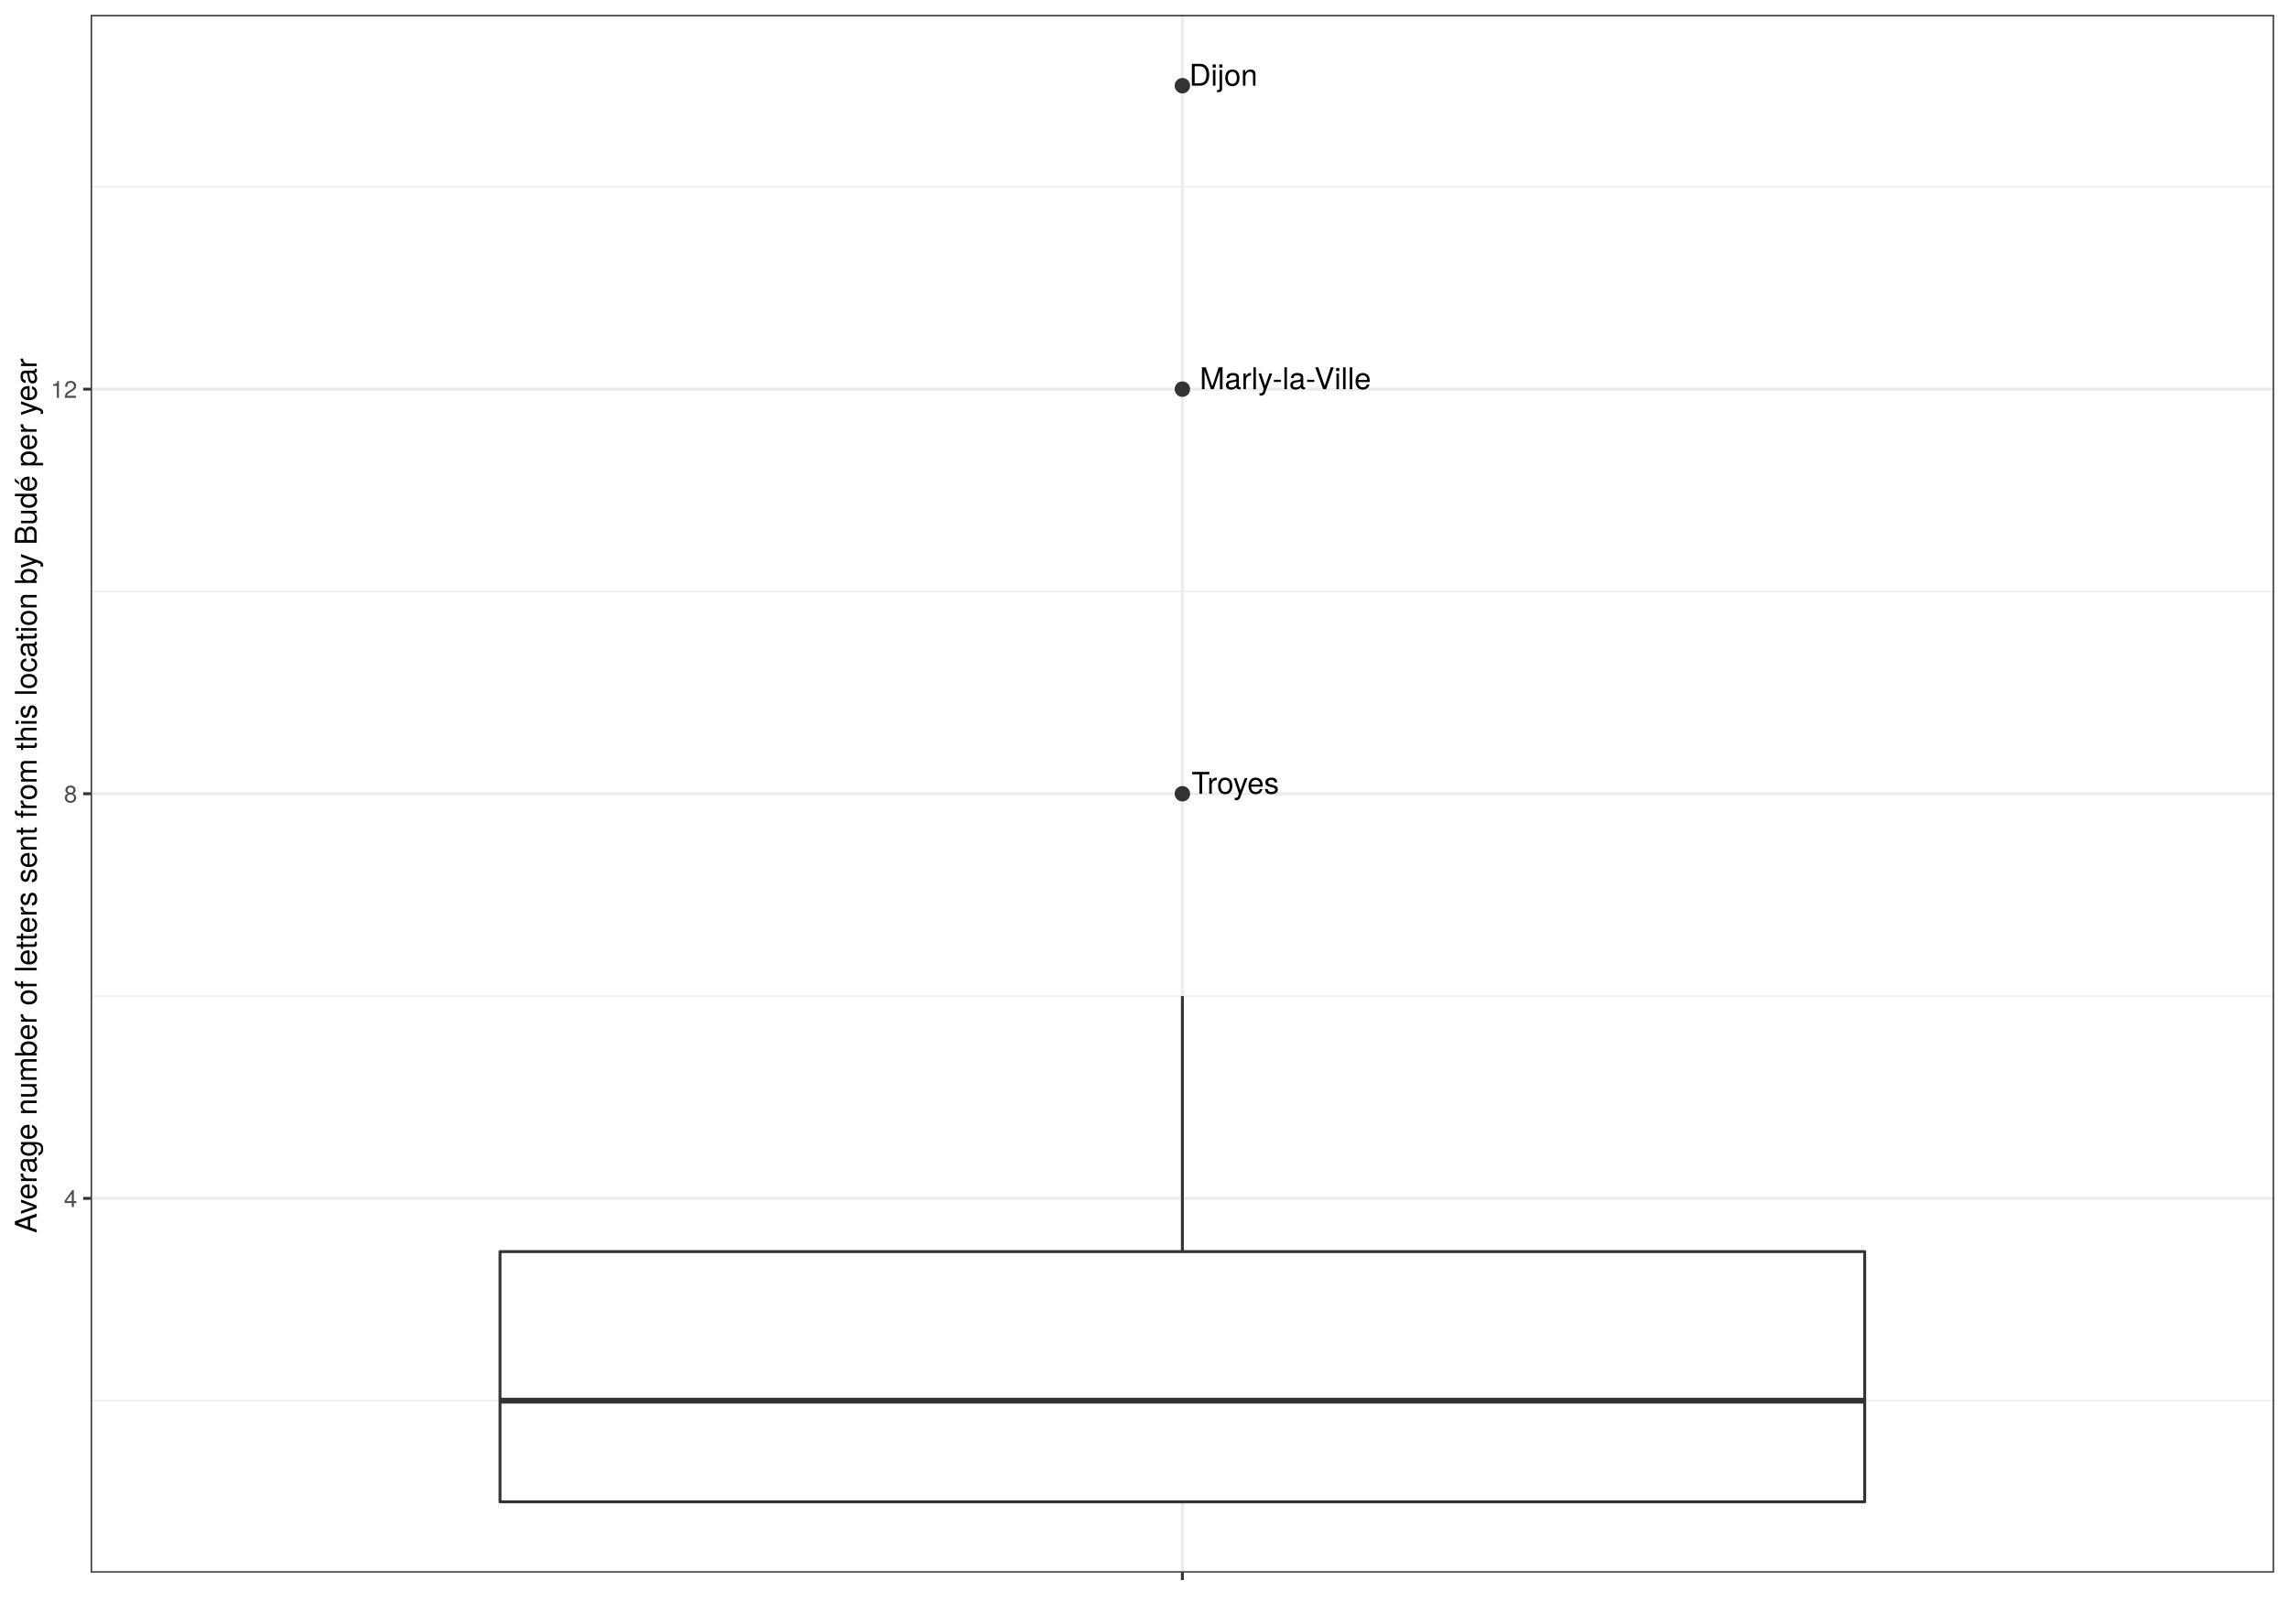
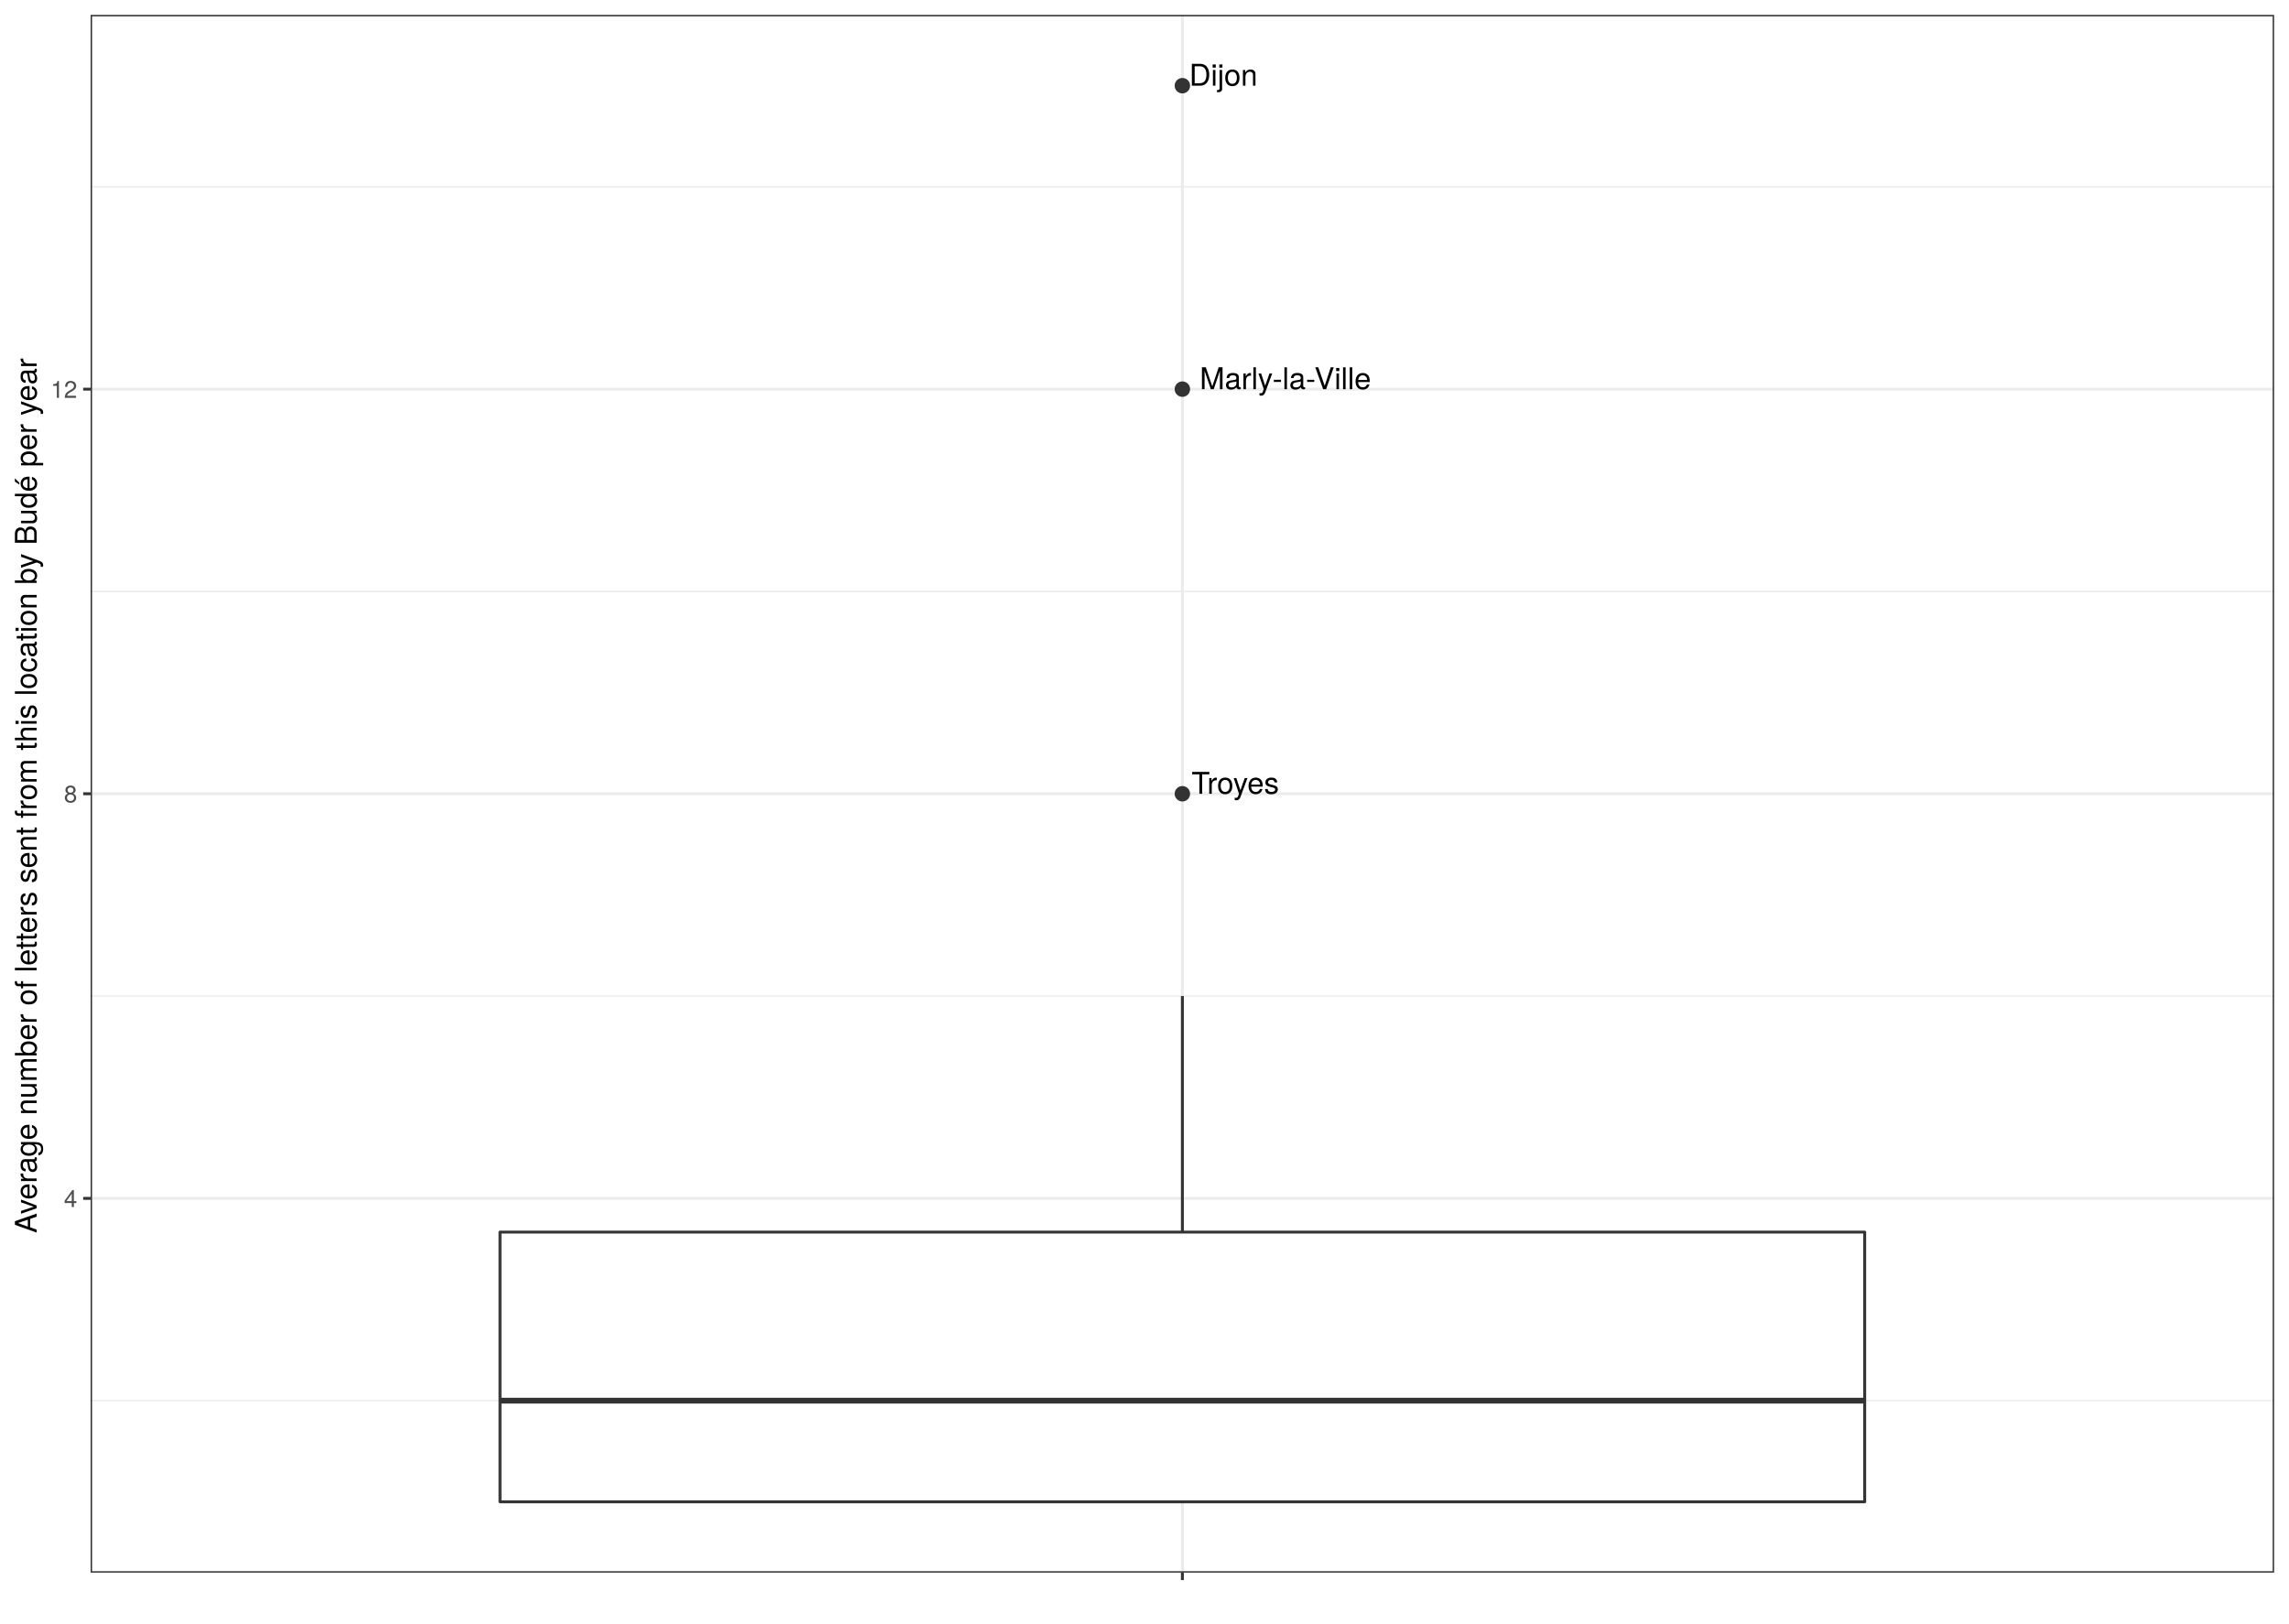
<svg xmlns="http://www.w3.org/2000/svg" viewBox="0 0 842.40 597.60">
  <defs>
    <style type="text/css">
    line, polyline, polygon, path, rect, circle {
      fill: none;
      stroke: #000000;
      stroke-linecap: round;
      stroke-linejoin: round;
      stroke-miterlimit: 10.00;
    }
  </style>
  </defs>
  <rect width="100%" height="100%" style="stroke: none; fill: #FFFFFF;" />
  <rect x="0.00" y="-0" width="842.40" height="597.60" style="stroke-width: 1.07; stroke: #FFFFFF; fill: #FFFFFF;" />
  <defs>
    <clipPath id="cpMzMuMzV8ODM2LjkyfDU3OC44Nnw1LjQ4">
      <rect x="33.35" y="5.48" width="803.57" height="573.38" />
    </clipPath>
  </defs>
  <rect x="33.35" y="5.48" width="803.57" height="573.38" style="stroke-width: 1.07; stroke: none; fill: #FFFFFF;" clip-path="url(#cpMzMuMzV8ODM2LjkyfDU3OC44Nnw1LjQ4)" />
  <polyline points="33.35,515.56 836.92,515.56 " style="stroke-width: 0.53; stroke: #EBEBEB; stroke-linecap: butt;" clip-path="url(#cpMzMuMzV8ODM2LjkyfDU3OC44Nnw1LjQ4)" />
  <polyline points="33.35,366.63 836.92,366.63 " style="stroke-width: 0.53; stroke: #EBEBEB; stroke-linecap: butt;" clip-path="url(#cpMzMuMzV8ODM2LjkyfDU3OC44Nnw1LjQ4)" />
  <polyline points="33.35,217.70 836.92,217.70 " style="stroke-width: 0.53; stroke: #EBEBEB; stroke-linecap: butt;" clip-path="url(#cpMzMuMzV8ODM2LjkyfDU3OC44Nnw1LjQ4)" />
  <polyline points="33.35,68.77 836.92,68.77 " style="stroke-width: 0.53; stroke: #EBEBEB; stroke-linecap: butt;" clip-path="url(#cpMzMuMzV8ODM2LjkyfDU3OC44Nnw1LjQ4)" />
  <polyline points="33.35,441.10 836.92,441.10 " style="stroke-width: 1.07; stroke: #EBEBEB; stroke-linecap: butt;" clip-path="url(#cpMzMuMzV8ODM2LjkyfDU3OC44Nnw1LjQ4)" />
  <polyline points="33.35,292.17 836.92,292.17 " style="stroke-width: 1.07; stroke: #EBEBEB; stroke-linecap: butt;" clip-path="url(#cpMzMuMzV8ODM2LjkyfDU3OC44Nnw1LjQ4)" />
  <polyline points="33.35,143.24 836.92,143.24 " style="stroke-width: 1.07; stroke: #EBEBEB; stroke-linecap: butt;" clip-path="url(#cpMzMuMzV8ODM2LjkyfDU3OC44Nnw1LjQ4)" />
  <polyline points="435.14,578.86 435.14,5.48 " style="stroke-width: 1.07; stroke: #EBEBEB; stroke-linecap: butt;" clip-path="url(#cpMzMuMzV8ODM2LjkyfDU3OC44Nnw1LjQ4)" />
  <circle cx="435.14" cy="143.24" r="2.49" style="stroke-width: 0.71; stroke: #333333; fill: #333333;" clip-path="url(#cpMzMuMzV8ODM2LjkyfDU3OC44Nnw1LjQ4)" />
  <circle cx="435.14" cy="292.17" r="2.49" style="stroke-width: 0.71; stroke: #333333; fill: #333333;" clip-path="url(#cpMzMuMzV8ODM2LjkyfDU3OC44Nnw1LjQ4)" />
  <circle cx="435.14" cy="31.54" r="2.49" style="stroke-width: 0.71; stroke: #333333; fill: #333333;" clip-path="url(#cpMzMuMzV8ODM2LjkyfDU3OC44Nnw1LjQ4)" />
-   <line x1="435.14" y1="460.69" x2="435.14" y2="366.63" style="stroke-width: 1.07; stroke: #333333; stroke-linecap: butt;" clip-path="url(#cpMzMuMzV8ODM2LjkyfDU3OC44Nnw1LjQ4)" />
+   <line x1="435.14" y1="453.51" x2="435.14" y2="366.63" style="stroke-width: 1.07; stroke: #333333; stroke-linecap: butt;" clip-path="url(#cpMzMuMzV8ODM2LjkyfDU3OC44Nnw1LjQ4)" />
  <line x1="435.14" y1="552.79" x2="435.14" y2="552.79" style="stroke-width: 1.07; stroke: #333333; stroke-linecap: butt;" clip-path="url(#cpMzMuMzV8ODM2LjkyfDU3OC44Nnw1LjQ4)" />
-   <polygon points="184.02,460.69 184.02,552.79 686.25,552.79 686.25,460.69 184.02,460.69 " style="stroke-width: 1.07; stroke: #333333; fill: #FFFFFF;" clip-path="url(#cpMzMuMzV8ODM2LjkyfDU3OC44Nnw1LjQ4)" />
+   <polygon points="184.02,453.51 184.02,552.79 686.25,552.79 686.25,453.51 184.02,453.51 " style="stroke-width: 1.07; stroke: #333333; fill: #FFFFFF;" clip-path="url(#cpMzMuMzV8ODM2LjkyfDU3OC44Nnw1LjQ4)" />
  <line x1="184.02" y1="515.56" x2="686.25" y2="515.56" style="stroke-width: 2.13; stroke: #333333; stroke-linecap: butt;" clip-path="url(#cpMzMuMzV8ODM2LjkyfDU3OC44Nnw1LjQ4)" />
  <g clip-path="url(#cpMzMuMzV8ODM2LjkyfDU3OC44Nnw1LjQ4)">
    <text x="441.51" y="143.24" style="font-size: 11.04px; font-family: TeX Gyre Heros;" textLength="63.78px" lengthAdjust="spacingAndGlyphs">Marly-la-Ville</text>
  </g>
  <g clip-path="url(#cpMzMuMzV8ODM2LjkyfDU3OC44Nnw1LjQ4)">
    <text x="438.51" y="292.17" style="font-size: 11.04px; font-family: TeX Gyre Heros;" textLength="33.74px" lengthAdjust="spacingAndGlyphs">Troyes</text>
  </g>
  <g clip-path="url(#cpMzMuMzV8ODM2LjkyfDU3OC44Nnw1LjQ4)">
    <text x="437.65" y="31.54" style="font-size: 11.04px; font-family: TeX Gyre Heros;" textLength="25.15px" lengthAdjust="spacingAndGlyphs">Dijon</text>
  </g>
  <rect x="33.35" y="5.48" width="803.57" height="573.38" style="stroke-width: 1.07; stroke: #333333;" clip-path="url(#cpMzMuMzV8ODM2LjkyfDU3OC44Nnw1LjQ4)" />
  <defs>
    <clipPath id="cpMC4wMHw4NDIuNDB8NTk3LjYwfDAuMDA=">
      <rect x="0.00" y="0.00" width="842.40" height="597.60" />
    </clipPath>
  </defs>
  <g clip-path="url(#cpMC4wMHw4NDIuNDB8NTk3LjYwfDAuMDA=)">
    <text x="23.53" y="444.30" style="font-size: 8.80px; fill: #4D4D4D; font-family: TeX Gyre Heros;" textLength="4.89px" lengthAdjust="spacingAndGlyphs">4</text>
  </g>
  <g clip-path="url(#cpMC4wMHw4NDIuNDB8NTk3LjYwfDAuMDA=)">
    <text x="23.53" y="295.38" style="font-size: 8.80px; fill: #4D4D4D; font-family: TeX Gyre Heros;" textLength="4.89px" lengthAdjust="spacingAndGlyphs">8</text>
  </g>
  <g clip-path="url(#cpMC4wMHw4NDIuNDB8NTk3LjYwfDAuMDA=)">
    <text x="18.64" y="146.45" style="font-size: 8.80px; fill: #4D4D4D; font-family: TeX Gyre Heros;" textLength="9.79px" lengthAdjust="spacingAndGlyphs">12</text>
  </g>
  <polyline points="30.61,441.10 33.35,441.10 " style="stroke-width: 1.07; stroke: #333333; stroke-linecap: butt;" clip-path="url(#cpMC4wMHw4NDIuNDB8NTk3LjYwfDAuMDA=)" />
  <polyline points="30.61,292.17 33.35,292.17 " style="stroke-width: 1.07; stroke: #333333; stroke-linecap: butt;" clip-path="url(#cpMC4wMHw4NDIuNDB8NTk3LjYwfDAuMDA=)" />
  <polyline points="30.61,143.24 33.35,143.24 " style="stroke-width: 1.07; stroke: #333333; stroke-linecap: butt;" clip-path="url(#cpMC4wMHw4NDIuNDB8NTk3LjYwfDAuMDA=)" />
  <polyline points="435.14,581.60 435.14,578.86 " style="stroke-width: 1.07; stroke: #333333; stroke-linecap: butt;" clip-path="url(#cpMC4wMHw4NDIuNDB8NTk3LjYwfDAuMDA=)" />
  <g clip-path="url(#cpMC4wMHw4NDIuNDB8NTk3LjYwfDAuMDA=)">
    <text x="433.91" y="590.20" style="font-size: 8.80px; fill: #4D4D4D; font-family: TeX Gyre Heros;" textLength="2.45px" lengthAdjust="spacingAndGlyphs"> </text>
  </g>
  <g clip-path="url(#cpMC4wMHw4NDIuNDB8NTk3LjYwfDAuMDA=)">
    <text transform="translate(13.50,453.88) rotate(-90)" style="font-size: 11.00px; font-family: TeX Gyre Heros;" textLength="323.42px" lengthAdjust="spacingAndGlyphs">Average number of letters sent from this location by Budé per year</text>
  </g>
</svg>
